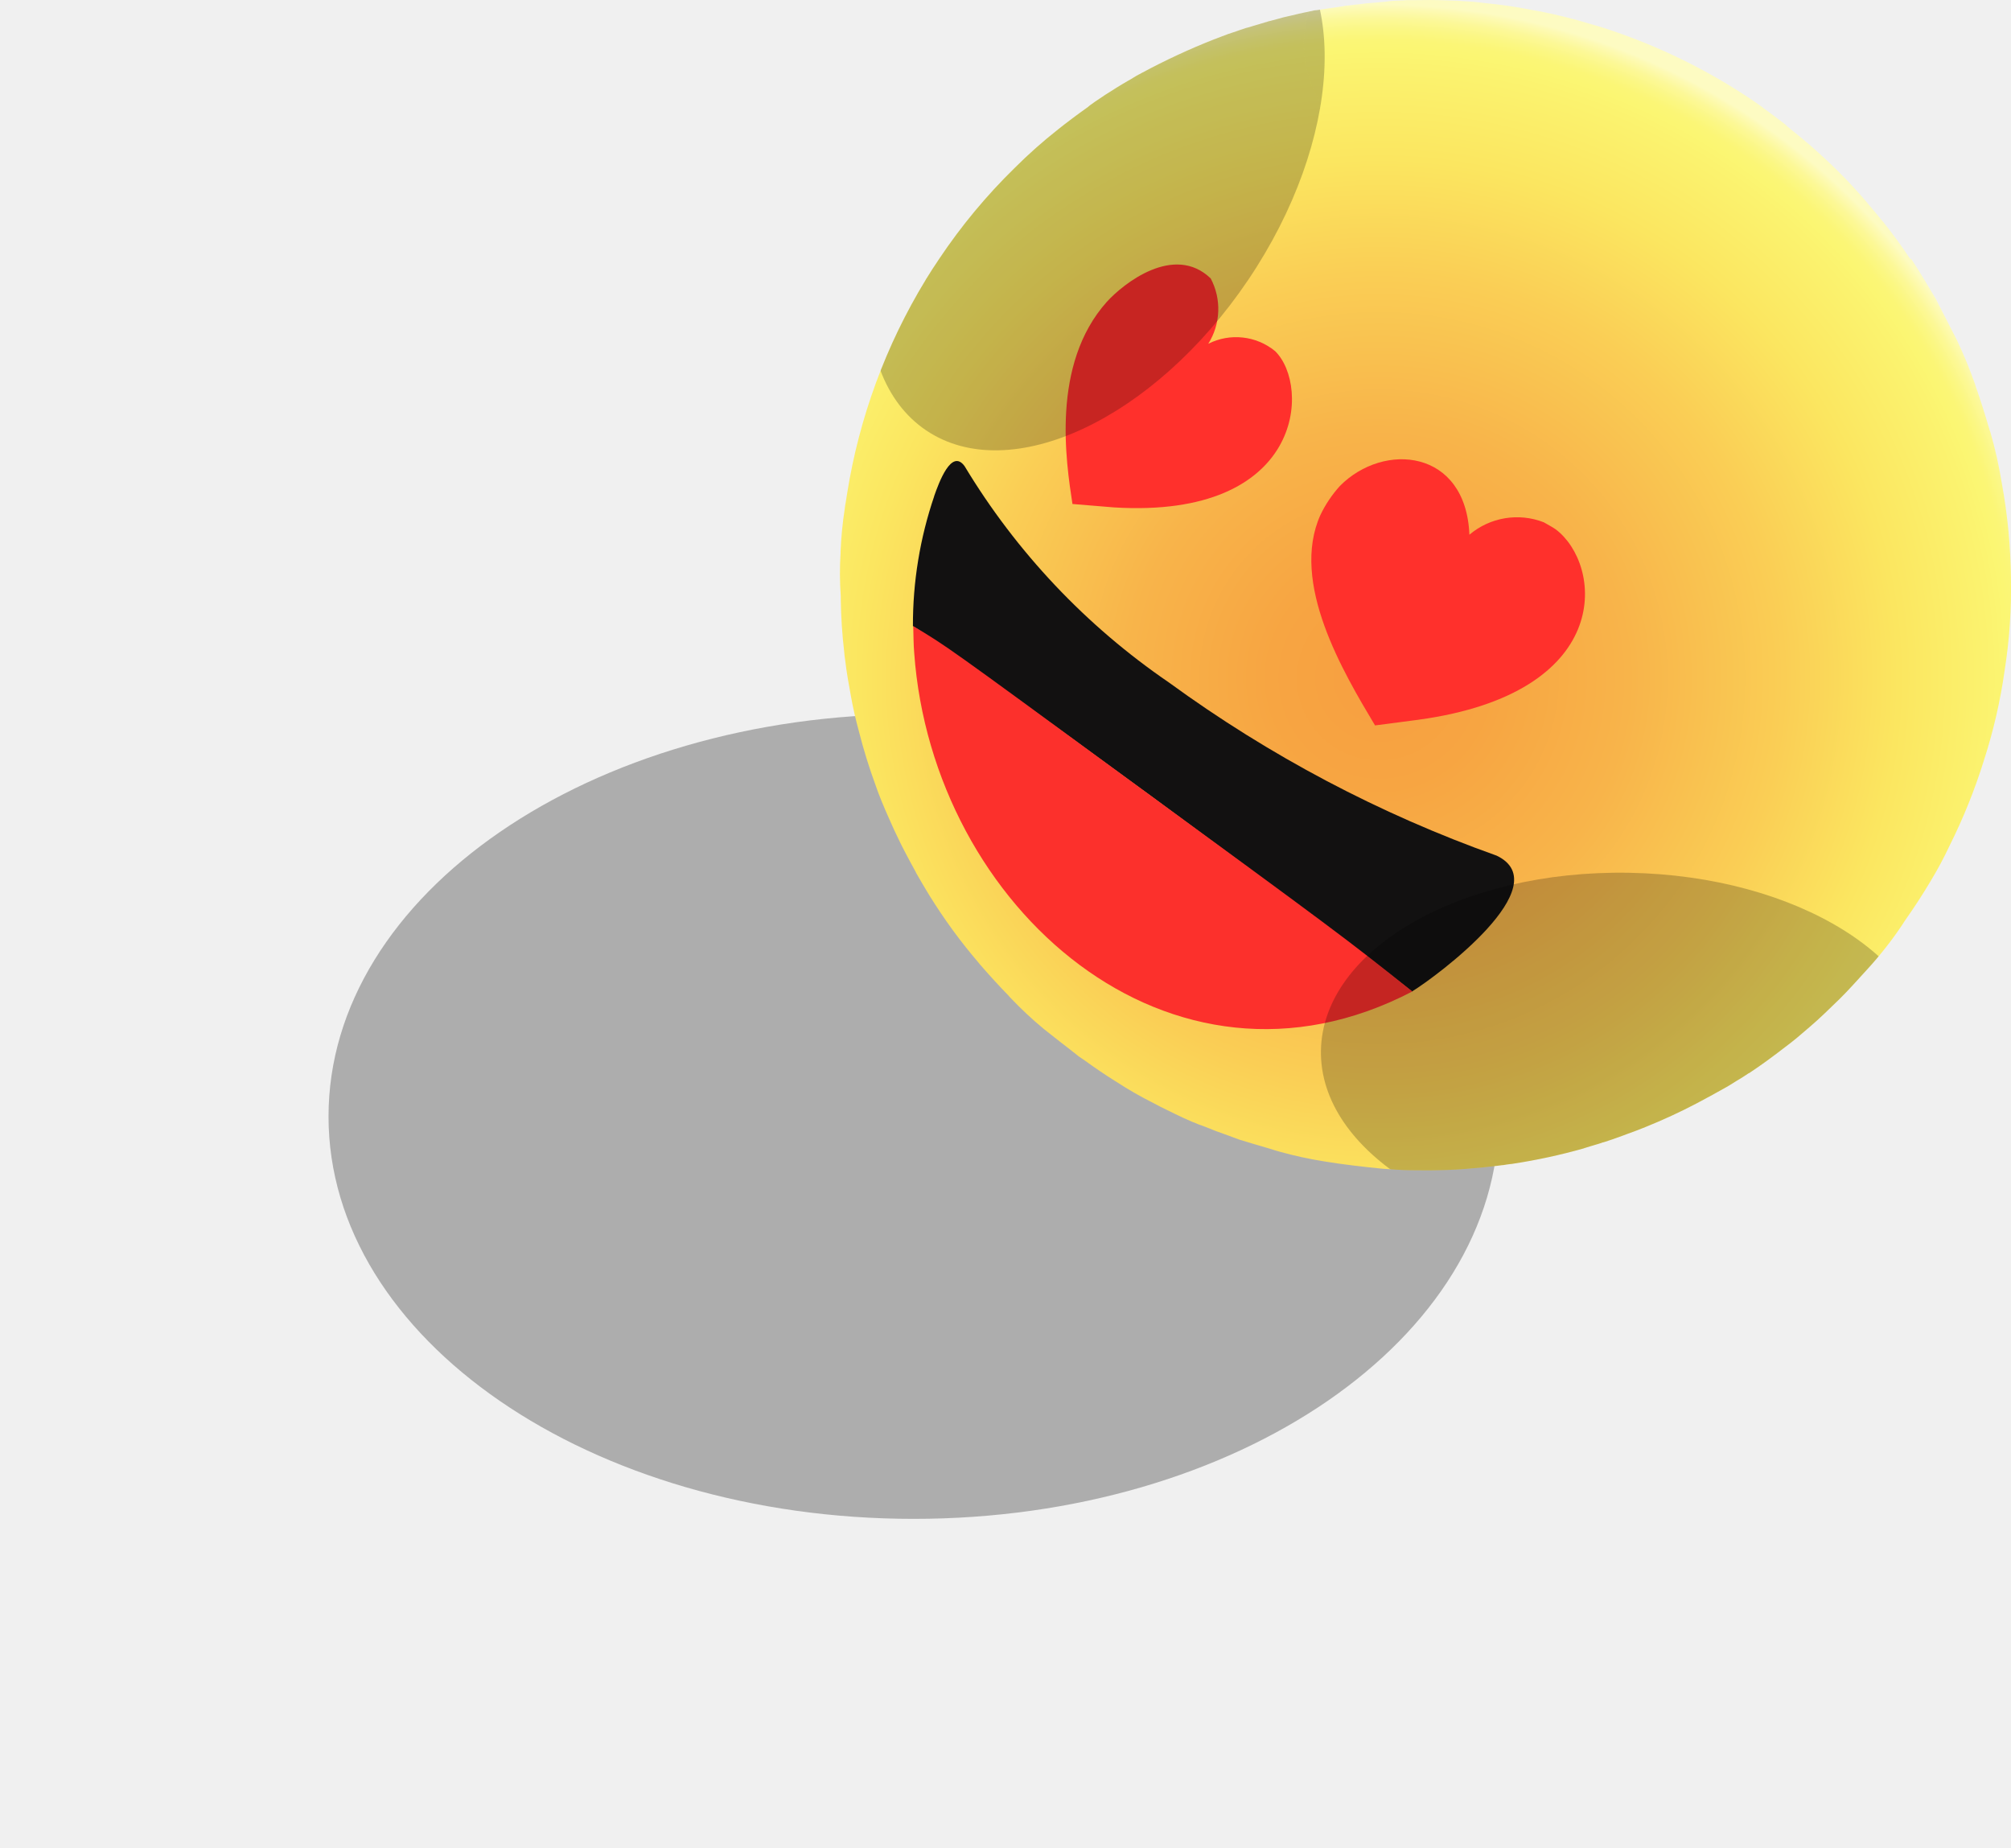
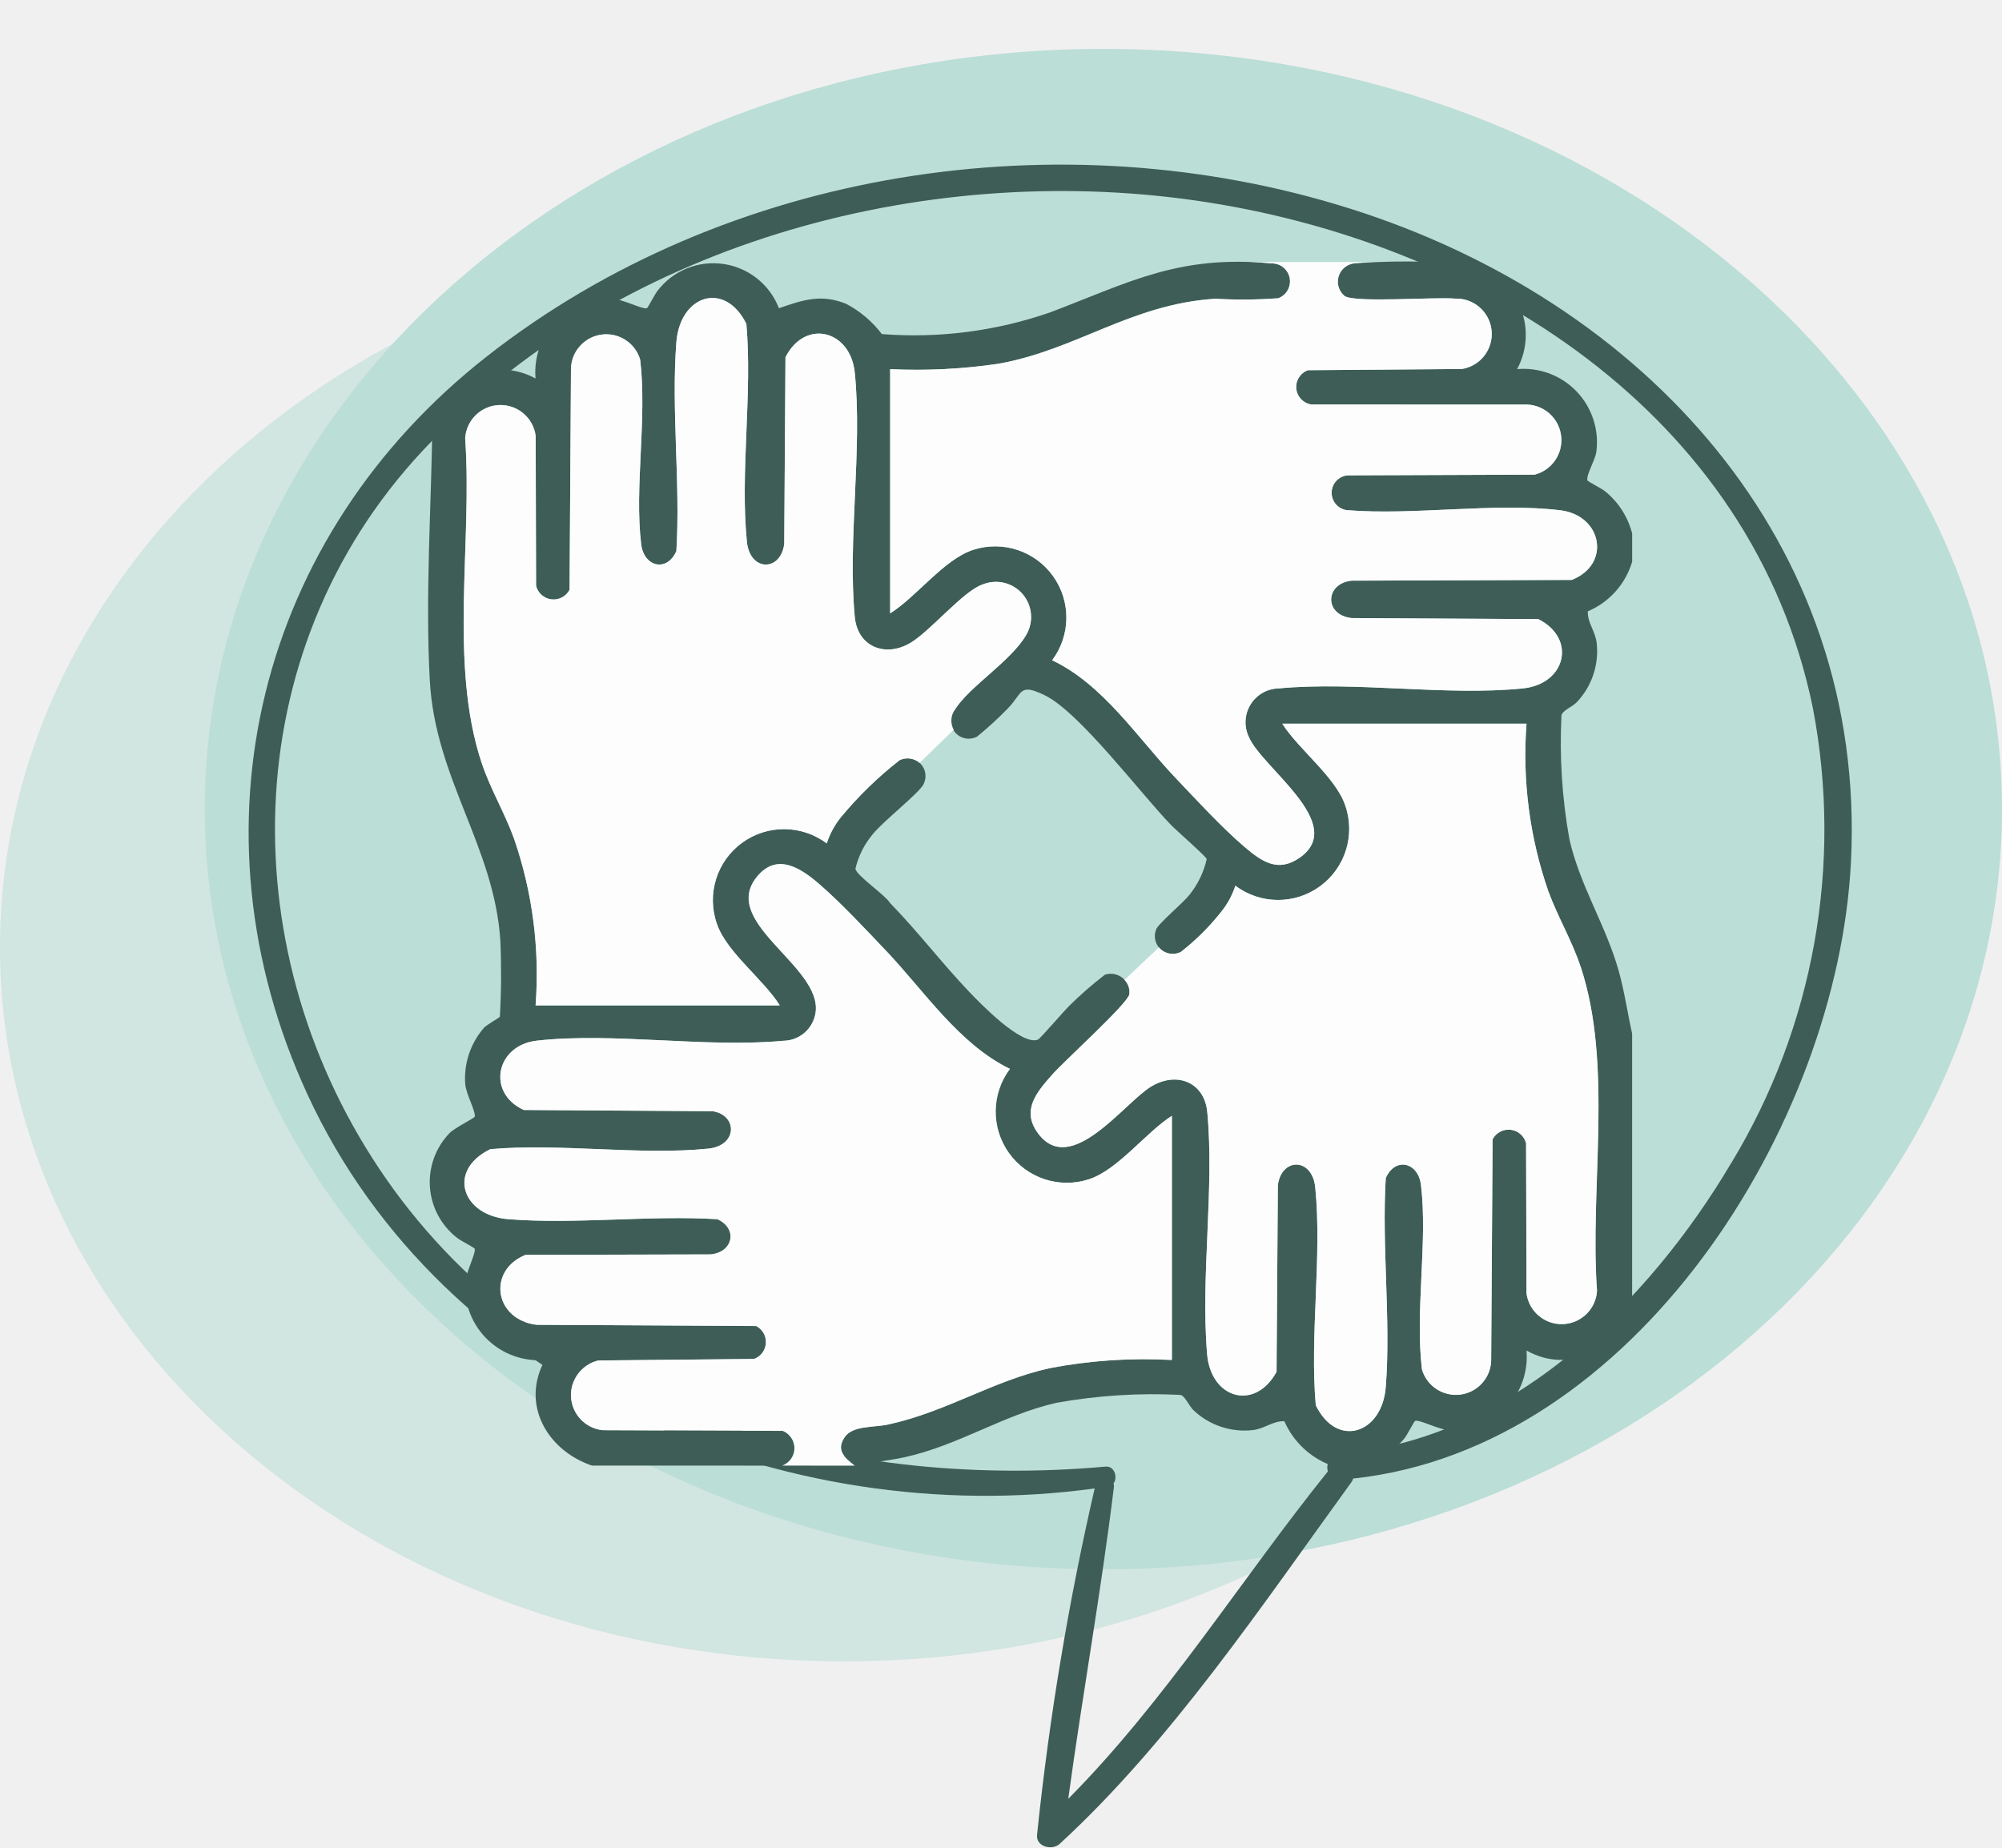
- <svg xmlns="http://www.w3.org/2000/svg" xmlns:xlink="http://www.w3.org/1999/xlink" width="82.478" height="75.758" viewBox="0 0 82.478 75.758">
+ <svg xmlns="http://www.w3.org/2000/svg" width="130" height="119.974" viewBox="0 0 130 119.974">
  <defs>
-     <radialGradient id="radial-gradient" cx="0.471" cy="0.58" r="0.575" gradientTransform="matrix(-0.999, -0.004, -0.004, 1, 0.933, 0.001)" gradientUnits="objectBoundingBox">
-       <stop offset="0" stop-color="#f79f40" />
-       <stop offset="0.163" stop-color="#f7a542" />
-       <stop offset="0.371" stop-color="#f8b44a" />
-       <stop offset="0.601" stop-color="#face55" />
-       <stop offset="0.771" stop-color="#fbe660" />
-       <stop offset="0.91" stop-color="#fbf36f" />
-       <stop offset="0.932" stop-color="#fbf672" />
-       <stop offset="0.947" stop-color="#fbf676" />
-       <stop offset="0.962" stop-color="#fbf783" />
-       <stop offset="0.978" stop-color="#fcf897" />
-       <stop offset="0.994" stop-color="#fdfab4" />
-       <stop offset="1" stop-color="#fdfbc2" />
-     </radialGradient>
    <clipPath id="clip-path">
-       <path id="Trazado_116496" data-name="Trazado 116496" d="M52.65,29.84v-.06c0-.11-.03-.77-.15-1.75-.01-.09-.02-.17-.03-.26-.02-.12-.04-.25-.06-.38a23.894,23.894,0,0,0-3.15-8.77c0-.01-.01-.01-.01-.02-.17-.29-.35-.57-.54-.85h0a23.353,23.353,0,0,0-3.06-3.74,20.449,20.449,0,0,0-1.77-1.6c-.39-.32-.78-.62-1.19-.91a.265.265,0,0,1-.06-.05l-.05-.04-.21-.15c-.26-.18-.55-.37-.86-.57h0c-.01-.01-.02-.01-.03-.02-.15-.09-.3-.19-.47-.28-.07-.04-.15-.09-.22-.13s-.12-.07-.19-.11a1.092,1.092,0,0,0-.15-.08,25.413,25.413,0,0,0-2.93-1.4c-.26-.11-.47-.18-.58-.23l-.18-.07-.18-.07c-.01,0-.02-.01-.03-.01l-.04-.01-.3-.1-.04-.01c-.01,0-.03-.01-.04-.01l-.2-.07a2.759,2.759,0,0,0-.27-.08l-.23-.07c-.04-.01-.09-.03-.13-.04-.01,0-.03-.01-.04-.01s-.03-.01-.05-.01a.636.636,0,0,1-.07-.02l-.26-.07-.22-.06c-.07-.02-.14-.03-.21-.05h-.01l-.13-.03-.25-.06-.18-.04a2.049,2.049,0,0,0-.24-.05c-.01,0-.03-.01-.04-.01-.06-.01-.12-.03-.18-.04l-.11-.02-.13-.03h-.02l-.04-.01c-.02,0-.05-.01-.07-.01a1.766,1.766,0,0,1-.2-.04.6.6,0,0,0-.12-.02h0a2.068,2.068,0,0,1-.22-.04l-.19-.03c-.03-.01-.07-.01-.11-.02a.985.985,0,0,0-.17-.02,1,1,0,0,0-.16-.02l-.27-.03-.25-.03c-.03,0-.05-.01-.08-.01h-.02a1.641,1.641,0,0,0-.23-.02l-.34-.03c-.08-.01-.16-.01-.23-.02-.09-.01-.17-.01-.26-.02s-.18-.01-.27-.02A.97.97,0,0,1,29.76,7h-.37c-.48-.01-.96-.01-1.45,0-.11,0-.21,0-.31.01s-.22.01-.32.02c-.07,0-.13.01-.19.01-.16.01-.31.02-.46.04-.05,0-.11.01-.16.01-.22.02-.43.04-.64.07-.1.01-.2.02-.3.04h-.01c-.02,0-.04.01-.06.01q-.24.03-.45.06c-.11.02-.23.04-.34.05-.26.04-.47.08-.61.11-.7.14-1.38.3-2.06.5-.41.11-.77.22-1.21.38a24.021,24.021,0,0,0-5.31,2.61h0c-.17.11-.33.22-.49.33a.265.265,0,0,0-.06.05c-.28.2-.56.4-.84.61a.423.423,0,0,1-.07.05l-.02.02-.02.02c-.01.01-.02.02-.03.02s-.02.01-.03.02c-.08.06-.15.12-.23.18-.15.12-.3.24-.44.36-.08.07-.16.13-.24.2-.16.14-.32.27-.46.4l-.02.02-.02.02c-.03.03-.07.06-.1.09-.75.69-1.21,1.19-1.24,1.22-.23.25-.46.51-.69.77-.16.19-.33.38-.5.59-.01.01-.02.03-.04.04l-.03.03c-.34.42-.69.89-1.08,1.46l-.01.01-.01.01c-.01.01-.01.02-.02.02-.18.26-.36.55-.54.86-.16.26-.32.52-.46.75l-.46.88c-.15.29-.29.56-.42.82a16.758,16.758,0,0,0-.76,1.82h0v.01c-.22.6-.42,1.23-.6,1.84l-.01.02a.037.037,0,0,1-.01.03,17.968,17.968,0,0,0-.5,2.13,23.506,23.506,0,0,0-.17,7.66,22.794,22.794,0,0,0,.82,3.68,23.944,23.944,0,0,0,1.38,3.51,15.311,15.311,0,0,0,.75,1.42c.32.56.68,1.11,1.06,1.66.04.07.09.13.13.2a16,16,0,0,0,1.39,1.8c.34.37.78.88,1.14,1.24s.83.82,1.22,1.15h0c.42.37.6.53.99.83q.72.585,1.47,1.08h.01c.16.11.32.22.49.32.19.12.38.24.55.34.09.05.22.13.36.21a.573.573,0,0,1,.07.04c.15.09.33.18.52.29.04.02.09.05.13.07a22.789,22.789,0,0,0,2.12,1c.18.07.42.17.7.28l.24.09.42.15.3.1.11.03c.01,0,.01,0,.02.01l.16.05a2.759,2.759,0,0,0,.27.08l.26.08c.01,0,.02,0,.02.01a22.1,22.1,0,0,0,2.96.66l.09.01c.08.01.17.03.27.04h.03l.23.03.53.06c.24.03.56.05.79.07s.49.03.74.04h.02c.13.01.25.01.37.01.33.01.77,0,1.1.01s.79-.03,1.13-.05c.72-.06,1.68-.17,2.39-.28a18.747,18.747,0,0,0,1.84-.38c.14-.04.28-.08.43-.12.43-.12.87-.25,1.24-.36l.43-.16c.35-.12.69-.25,1.03-.38l.17-.06c.4-.15.89-.38,1.32-.59.19-.09.37-.18.55-.28a15.71,15.71,0,0,0,1.56-.88c.02-.01.03-.02.05-.03.41-.26.82-.52,1.22-.81.09-.06.18-.12.26-.17l.44-.34c.12-.09.23-.18.35-.27l.66-.52a14.289,14.289,0,0,0,1.37-1.26l.03-.03.07-.07c.35-.35.74-.77,1.2-1.29a.138.138,0,0,0,.03-.04h0a20.958,20.958,0,0,0,2.02-2.71c.01-.01.01-.02.02-.03.19-.3.38-.61.57-.95v-.01h0c.08-.14.16-.29.24-.44.11-.2.22-.41.31-.59l.09-.18c.16-.32.31-.65.47-.99.21-.47.41-.94.56-1.36h0c.26-.7.5-1.44.71-2.23.13-.48.25-.96.33-1.41.1-.48.18-.98.25-1.5.02-.12.03-.23.05-.34.08-.69.14-1.41.16-2.14v-.13C52.68,31.04,52.68,30.45,52.65,29.84Z" transform="translate(-4.654 -6.992)" />
+       <path id="Trazado_991612" data-name="Trazado 991612" d="M0-12.8H130V107.171H0Z" transform="translate(0 12.803)" fill="none" />
    </clipPath>
-     <linearGradient id="linear-gradient" x1="-0.166" y1="-323.933" x2="-1.166" y2="-323.933" gradientUnits="objectBoundingBox">
-       <stop offset="0" stop-color="#19b79c" />
-       <stop offset="0.405" stop-color="#1dbb9e" />
-       <stop offset="0.825" stop-color="#2ac8a3" />
-       <stop offset="0.997" stop-color="#31cfa6" />
-     </linearGradient>
-     <linearGradient id="linear-gradient-2" x1="-2.106" y1="-363.238" x2="-3.08" y2="-363.238" xlink:href="#linear-gradient" />
    <clipPath id="clip-path-2">
-       <path id="Trazado_116504" data-name="Trazado 116504" d="M4.652,29.65v-.06a15.757,15.757,0,0,1,.17-1.74,2.335,2.335,0,0,1,.04-.26c.02-.12.04-.25.06-.38a24.088,24.088,0,0,1,3.22-8.75c0-.01.01-.01.01-.02.18-.29.36-.57.55-.85h0a23.39,23.39,0,0,1,3.09-3.72,20.134,20.134,0,0,1,1.78-1.58q.585-.465,1.2-.9a.265.265,0,0,0,.06-.05l.05-.04.21-.15c.26-.18.55-.37.86-.56h0c.01-.01.02-.01.03-.02.15-.09.31-.19.47-.28a2.53,2.53,0,0,0,.22-.13c.06-.04.12-.07.19-.11.05-.03.1-.05.15-.08a27.308,27.308,0,0,1,2.95-1.37c.26-.1.47-.18.58-.22l.18-.06.18-.06c.01,0,.02-.01.03-.01l.05-.02.3-.1.04-.01c.01,0,.03-.01.04-.01l.2-.06c.08-.02.19-.06.27-.08l.23-.07a.647.647,0,0,0,.13-.04c.01,0,.03-.01.04-.01s.03-.01.05-.01a.637.637,0,0,0,.07-.02l.26-.07.22-.06c.07-.02.14-.03.21-.05h.01l.13-.03c.08-.02.18-.04.25-.06l.18-.04c.08-.02.16-.03.24-.05.01,0,.03-.01.04-.01a1.163,1.163,0,0,0,.18-.04l.11-.01.13-.02h.02l.04-.01c.02,0,.05-.01.07-.01l.2-.03c.04-.01.09-.01.13-.02h0l.22-.03.19-.03a.516.516,0,0,0,.11-.02.985.985,0,0,1,.17-.02c.06-.01.11-.01.16-.02l.27-.03.25-.03c.03,0,.05-.01.08-.01h.02c.07-.01.15-.01.23-.02l.34-.03c.08-.01.16-.01.23-.02a1.569,1.569,0,0,1,.24-.03,2.437,2.437,0,0,1,.27-.01.86.86,0,0,1,.16-.01l.15-.01h.24c.49-.01.97-.01,1.45.01.11,0,.21.01.31.01s.22.01.32.02c.07,0,.13.01.19.01.16.01.31.02.46.04.05.01.11.01.16.02.22.02.43.05.64.07.1.01.2.03.3.04h.01c.02,0,.04.01.06.01.16.02.31.05.45.07l.34.06c.26.05.47.09.6.11.69.14,1.38.31,2.06.52.41.11.76.23,1.21.39a24.178,24.178,0,0,1,5.28,2.65h0c.16.11.33.22.49.34a.265.265,0,0,1,.06.05c.28.2.56.41.83.62a.424.424,0,0,0,.07.05l.02.02.02.02.03.03c.01.01.02.01.02.02.08.06.15.12.22.18.15.12.3.24.44.36.08.07.16.14.24.2.16.14.31.28.46.41l.02.02.02.02c.03.03.07.06.1.09.75.69,1.2,1.2,1.23,1.23.23.25.46.51.68.78.16.19.32.38.49.59.01.01.02.03.04.04l.02.03c.33.42.69.89,1.07,1.47l.04.01.01.01c.01.01.01.02.02.02.17.26.36.56.54.86.16.26.31.53.45.75l.45.88c.15.29.29.56.42.82a18.431,18.431,0,0,1,.75,1.83h0v.01c.21.6.41,1.23.59,1.85l.01.02a.037.037,0,0,0,.01.03,17.59,17.59,0,0,1,.48,2.14,22.71,22.71,0,0,1,.37,3.87,21.465,21.465,0,0,1-.26,3.8,21.96,21.96,0,0,1-.85,3.68,23.286,23.286,0,0,1-1.41,3.5,15.244,15.244,0,0,1-.76,1.42c-.33.56-.69,1.11-1.07,1.65-.04.07-.09.13-.13.2a15.2,15.2,0,0,1-1.41,1.79c-.34.37-.79.88-1.15,1.23s-.84.82-1.22,1.14h0c-.43.37-.6.52-1,.82-.49.38-.98.74-1.48,1.07H41.9c-.16.11-.32.21-.49.31-.19.12-.38.24-.55.33-.09.05-.22.12-.36.2a.574.574,0,0,0-.07.04c-.15.08-.33.18-.52.28-.04.02-.09.05-.13.07a23.108,23.108,0,0,1-2.12.98c-.18.07-.42.17-.71.27l-.24.09-.42.15-.3.1-.11.03c-.01,0-.01,0-.02.01l-.16.05c-.08.02-.19.06-.27.08l-.26.08c-.01,0-.02,0-.02.01a23.962,23.962,0,0,1-2.96.64l-.09.01c-.08.01-.17.02-.27.04H31.8l-.23.03-.53.06c-.24.02-.56.05-.79.07s-.49.03-.74.04h-.02c-.13,0-.25.01-.37.01-.33.01-.77,0-1.1,0s-.79-.04-1.13-.06c-.72-.07-1.68-.18-2.39-.3a16.281,16.281,0,0,1-1.84-.4c-.14-.04-.28-.08-.43-.13-.43-.12-.87-.26-1.24-.37l-.43-.16c-.35-.12-.69-.25-1.03-.39l-.17-.06c-.4-.15-.88-.38-1.32-.6-.19-.09-.37-.18-.55-.28a15.612,15.612,0,0,1-1.55-.89.219.219,0,0,0-.05-.03c-.41-.26-.81-.53-1.21-.82-.09-.06-.17-.12-.25-.17L14,49.97c-.12-.09-.23-.18-.35-.27l-.66-.52a15.233,15.233,0,0,1-1.36-1.27l-.03-.03-.06-.07c-.34-.35-.74-.78-1.19-1.3a.138.138,0,0,1-.03-.04h0a21.889,21.889,0,0,1-2-2.73c-.01-.01-.01-.02-.02-.03-.18-.3-.37-.61-.56-.95v-.01h0c-.08-.14-.16-.29-.24-.44-.11-.21-.22-.41-.31-.59l-.09-.18c-.16-.32-.31-.65-.46-.99-.21-.47-.41-.95-.55-1.36h0a22.441,22.441,0,0,1-.69-2.23c-.13-.48-.24-.96-.32-1.41-.09-.49-.18-.98-.24-1.5-.02-.12-.03-.23-.04-.34a21.166,21.166,0,0,1-.14-2.14v-.13A13.347,13.347,0,0,1,4.652,29.65Z" transform="translate(-4.627 -6.983)" fill="url(#radial-gradient)" />
+       <rect id="Rectángulo_454521" data-name="Rectángulo 454521" width="130" height="119.303" fill="none" />
+     </clipPath>
+     <clipPath id="clip-path-3">
+       <rect id="Rectángulo_454519" data-name="Rectángulo 454519" width="116.699" height="98.739" fill="#bbded6" />
+     </clipPath>
+     <clipPath id="clip-path-4">
+       <rect id="Rectángulo_454520" data-name="Rectángulo 454520" width="109.614" height="92.744" fill="#bbded6" />
+     </clipPath>
+     <clipPath id="clip-path-5">
+       <rect id="Rectángulo_454522" data-name="Rectángulo 454522" width="78.184" height="78.2" fill="#3e5d56" />
    </clipPath>
  </defs>
-   <g id="Grupo_157926" data-name="Grupo 157926" transform="translate(13.474)">
-     <ellipse id="Elipse_4737" data-name="Elipse 4737" cx="24" cy="16.5" rx="24" ry="16.5" transform="translate(0 29.284)" fill="#0b0b0b" opacity="0.292" style="mix-blend-mode: multiply;isolation: isolate" />
-     <path id="Trazado_116493" data-name="Trazado 116493" d="M4.652,29.65v-.06a15.757,15.757,0,0,1,.17-1.74,2.335,2.335,0,0,1,.04-.26c.02-.12.04-.25.06-.38a24.088,24.088,0,0,1,3.22-8.75c0-.01.01-.01.01-.02.18-.29.36-.57.55-.85h0a23.39,23.39,0,0,1,3.09-3.72,20.134,20.134,0,0,1,1.78-1.58q.585-.465,1.2-.9a.265.265,0,0,0,.06-.05l.05-.04.21-.15c.26-.18.55-.37.86-.56h0c.01-.01.02-.01.03-.02.15-.09.31-.19.47-.28a2.53,2.53,0,0,0,.22-.13c.06-.04.12-.07.19-.11.05-.03.1-.05.15-.08a27.308,27.308,0,0,1,2.95-1.37c.26-.1.47-.18.58-.22l.18-.06.18-.06c.01,0,.02-.01.03-.01l.05-.02.3-.1.04-.01c.01,0,.03-.01.04-.01l.2-.06c.08-.02.19-.06.27-.08l.23-.07a.647.647,0,0,0,.13-.04c.01,0,.03-.01.04-.01s.03-.01.05-.01a.637.637,0,0,0,.07-.02l.26-.07.22-.06c.07-.02.14-.03.21-.05h.01l.13-.03c.08-.02.18-.04.25-.06l.18-.04c.08-.02.16-.03.24-.05.01,0,.03-.01.04-.01a1.163,1.163,0,0,0,.18-.04l.11-.01.13-.02h.02l.04-.01c.02,0,.05-.01.07-.01l.2-.03c.04-.01.09-.01.13-.02h0l.22-.03.19-.03a.516.516,0,0,0,.11-.02.985.985,0,0,1,.17-.02c.06-.01.11-.01.16-.02l.27-.03.25-.03c.03,0,.05-.01.08-.01h.02c.07-.01.15-.01.23-.02l.34-.03c.08-.01.16-.01.23-.02a1.569,1.569,0,0,1,.24-.03,2.437,2.437,0,0,1,.27-.01.86.86,0,0,1,.16-.01l.15-.01h.24c.49-.01.97-.01,1.45.01.11,0,.21.01.31.01s.22.01.32.02c.07,0,.13.01.19.01.16.01.31.02.46.04.05.01.11.01.16.02.22.02.43.05.64.07.1.01.2.03.3.04h.01c.02,0,.04.01.06.01.16.02.31.05.45.07l.34.06c.26.05.47.09.6.11.69.14,1.38.31,2.06.52.41.11.76.23,1.21.39a24.178,24.178,0,0,1,5.28,2.65h0c.16.11.33.22.49.34a.265.265,0,0,1,.06.05c.28.2.56.41.83.62a.424.424,0,0,0,.07.05l.02.02.02.02.03.03c.01.01.02.01.02.02.08.06.15.12.22.18.15.12.3.24.44.36.08.07.16.14.24.2.16.14.31.28.46.41l.02.02.02.02c.03.03.07.06.1.09.75.69,1.2,1.2,1.23,1.23.23.25.46.51.68.78.16.19.32.38.49.59.01.01.02.03.04.04l.02.03c.33.42.69.89,1.07,1.47l.04.01.01.01c.01.01.01.02.02.02.17.26.36.56.54.86.16.26.31.53.45.75l.45.88c.15.29.29.56.42.82a18.431,18.431,0,0,1,.75,1.83h0v.01c.21.6.41,1.23.59,1.85l.01.02a.037.037,0,0,0,.01.03,17.59,17.59,0,0,1,.48,2.14,22.71,22.71,0,0,1,.37,3.87,21.465,21.465,0,0,1-.26,3.8,21.96,21.96,0,0,1-.85,3.68,23.286,23.286,0,0,1-1.41,3.5,15.244,15.244,0,0,1-.76,1.42c-.33.56-.69,1.11-1.07,1.65-.04.07-.09.13-.13.2a15.2,15.2,0,0,1-1.41,1.79c-.34.37-.79.88-1.15,1.23s-.84.82-1.22,1.14h0c-.43.37-.6.52-1,.82-.49.38-.98.74-1.48,1.07H41.9c-.16.11-.32.21-.49.31-.19.12-.38.24-.55.33-.09.05-.22.12-.36.2a.574.574,0,0,0-.07.04c-.15.08-.33.18-.52.28-.04.02-.09.05-.13.07a23.108,23.108,0,0,1-2.12.98c-.18.07-.42.17-.71.27l-.24.09-.42.15-.3.1-.11.03c-.01,0-.01,0-.02.01l-.16.05c-.08.02-.19.06-.27.08l-.26.08c-.01,0-.02,0-.02.01a23.962,23.962,0,0,1-2.96.64l-.09.01c-.08.01-.17.02-.27.04H31.8l-.23.03-.53.06c-.24.02-.56.05-.79.07s-.49.03-.74.04h-.02c-.13,0-.25.01-.37.01-.33.01-.77,0-1.1,0s-.79-.04-1.13-.06c-.72-.07-1.68-.18-2.39-.3a16.281,16.281,0,0,1-1.84-.4c-.14-.04-.28-.08-.43-.13-.43-.12-.87-.26-1.24-.37l-.43-.16c-.35-.12-.69-.25-1.03-.39l-.17-.06c-.4-.15-.88-.38-1.32-.6-.19-.09-.37-.18-.55-.28a15.612,15.612,0,0,1-1.55-.89.219.219,0,0,0-.05-.03c-.41-.26-.81-.53-1.21-.82-.09-.06-.17-.12-.25-.17L14,49.97c-.12-.09-.23-.18-.35-.27l-.66-.52a15.233,15.233,0,0,1-1.36-1.27l-.03-.03-.06-.07c-.34-.35-.74-.78-1.19-1.3a.138.138,0,0,1-.03-.04h0a21.889,21.889,0,0,1-2-2.73c-.01-.01-.01-.02-.02-.03-.18-.3-.37-.61-.56-.95v-.01h0c-.08-.14-.16-.29-.24-.44-.11-.21-.22-.41-.31-.59l-.09-.18c-.16-.32-.31-.65-.46-.99-.21-.47-.41-.95-.55-1.36h0a22.441,22.441,0,0,1-.69-2.23c-.13-.48-.24-.96-.32-1.41-.09-.49-.18-.98-.24-1.5-.02-.12-.03-.23-.04-.34a21.166,21.166,0,0,1-.14-2.14v-.13A13.347,13.347,0,0,1,4.652,29.65Z" transform="translate(16.349 -6.983)" fill="url(#radial-gradient)" />
-     <g id="Grupo_86225" data-name="Grupo 86225" transform="translate(20.955 0.009)" clip-path="url(#clip-path)">
-       <path id="Trazado_116494" data-name="Trazado 116494" d="M50.67,21.64a4.37,4.37,0,0,1,.18-.46C50.8,21.33,50.74,21.48,50.67,21.64Z" transform="translate(-48.844 -6.992)" fill="url(#linear-gradient)" />
-       <path id="Trazado_116495" data-name="Trazado 116495" d="M4.7,34.92c.03-.14.05-.28.08-.41C4.75,34.65,4.73,34.79,4.7,34.92Z" transform="translate(43.196 -6.992)" fill="url(#linear-gradient-2)" />
+   <g id="Grupo_1177860" data-name="Grupo 1177860" transform="translate(-1120.136 -272.925)">
+     <g id="Grupo_1177858" data-name="Grupo 1177858" transform="translate(1120.136 272.925)">
+       <g id="Enmascarar_grupo_1119118" data-name="Enmascarar grupo 1119118" transform="translate(0 0)" clip-path="url(#clip-path)">
+         <g id="Grupo_1176801" data-name="Grupo 1176801" transform="translate(0 0.67)">
+           <g id="Grupo_1176800" data-name="Grupo 1176800" clip-path="url(#clip-path-2)">
+             <g id="Grupo_1176796" data-name="Grupo 1176796" transform="translate(13.301 2.505)" style="isolation: isolate">
+               <g id="Grupo_1176795" data-name="Grupo 1176795" transform="translate(0)">
+                 <g id="Grupo_1176794" data-name="Grupo 1176794" clip-path="url(#clip-path-3)">
+                   <path id="Trazado_991607" data-name="Trazado 991607" d="M152.821,49.369c0,27.266-26.124,49.369-58.349,49.369s-58.349-22.1-58.349-49.369S62.246,0,94.471,0s58.349,22.1,58.349,49.369" transform="translate(-36.122)" fill="#bbded6" />
+                 </g>
+               </g>
+             </g>
+             <g id="Grupo_1176799" data-name="Grupo 1176799" transform="translate(0 14.481)" opacity="0.59" style="isolation: isolate">
+               <g id="Grupo_1176798" data-name="Grupo 1176798">
+                 <g id="Grupo_1176797" data-name="Grupo 1176797" clip-path="url(#clip-path-4)">
+                   <path id="Trazado_991608" data-name="Trazado 991608" d="M109.614,54.274c0,25.611-24.538,46.372-54.807,46.372S0,79.885,0,54.274,24.538,7.9,54.807,7.9s54.807,20.762,54.807,46.372" transform="translate(0 -7.902)" fill="#bbded6" />
+                 </g>
+               </g>
+             </g>
+             <path id="Trazado_991609" data-name="Trazado 991609" d="M100.133,2.859C81.389-3.059,59.651.247,44.081,12.451,29.209,24.109,24.48,43.145,32.422,60.374c8.793,19.075,30.95,28.366,51.122,25.6a185.7,185.7,0,0,0-3.739,22.478c-.1.792.975,1.058,1.466.607,7.251-6.665,13.178-15.551,18.946-23.492a.675.675,0,0,0,.109-.235c18.3-1.955,31.473-22.993,32.327-40.033C133.7,24.486,119.18,8.873,100.133,2.859m24.743,61.984c-5.337,9.033-14.408,18.049-25.394,18.86a.91.91,0,0,0-.795,1.165c-5.621,6.989-10.52,14.878-16.858,21.263.922-6.761,2.141-13.483,2.965-20.251a.517.517,0,0,0-.023-.234c.284-.384.066-1.142-.518-1.09C66.845,86.12,48,80.856,37.565,65.91,27.46,51.431,27.64,31.728,39.888,18.6,52.4,5.2,72.218-.223,90.069,2.327c18.344,2.62,36.2,13.825,40.112,32.965a41.841,41.841,0,0,1-5.3,29.551" transform="translate(-12.462 10.021)" fill="#3e5d56" />
+           </g>
+         </g>
+       </g>
    </g>
-     <path id="Trazado_116497" data-name="Trazado 116497" d="M25.873,27.33A16.375,16.375,0,0,0,25,32.66c2.26,1.39,16.97,12.2,20.47,14.98,1.03-.63,6.02-4.35,3.47-5.57a52.925,52.925,0,0,1-13.44-7.1,28.664,28.664,0,0,1-8.38-8.87c-.54-.75-1.06.69-1.25,1.23" transform="translate(-1.032 -6.983)" fill="#121111" />
-     <path id="Trazado_116499" data-name="Trazado 116499" d="M29.22,33.76c.75,10.43,10.52,19.05,20.43,13.88-2.65-2.12-3.33-2.62-11.66-8.71-7.45-5.46-7.45-5.46-8.81-6.27.01.33.01.77.04,1.1" transform="translate(-5.199 -6.983)" fill="#fc302c" />
-     <g id="Grupo_86231" data-name="Grupo 86231" transform="translate(40.307 18.833)">
-       <path id="Trazado_116501" data-name="Trazado 116501" d="M22.473,28.1c-1.25,2.78.93,6.44,2.24,8.63.65-.09,1.52-.19,2.17-.29,7.67-1.22,7.14-6.32,5.24-7.75-.14-.1-.34-.2-.49-.29a3.024,3.024,0,0,0-3.05.51c-.14-3.51-3.51-3.82-5.31-2a4.969,4.969,0,0,0-.8,1.19" transform="translate(-22.099 -25.816)" fill="#ff302c" />
-     </g>
-     <g id="Grupo_86232" data-name="Grupo 86232" transform="translate(30.232 10.846)">
-       <path id="Trazado_116503" data-name="Trazado 116503" d="M35.806,19.36c-2.3,2.57-1.67,6.58-1.41,8.29.51.04,1.19.1,1.7.14,7.78.48,8.08-4.98,6.61-6.41a2.529,2.529,0,0,0-2.74-.3,2.679,2.679,0,0,0,.1-2.68c-1.5-1.44-3.58.21-4.26.96" transform="translate(-34.117 -17.829)" fill="#ff302c" />
-     </g>
-     <g id="Enmascarar_grupo_59" data-name="Enmascarar grupo 59" transform="translate(20.976 0)" clip-path="url(#clip-path-2)">
-       <g id="Grupo_86233" data-name="Grupo 86233" transform="translate(-2.683 -7.272)" opacity="0.561" style="mix-blend-mode: multiply;isolation: isolate">
-         <g id="Grupo_86230" data-name="Grupo 86230" transform="translate(0)">
-           <ellipse id="Elipse_4734" data-name="Elipse 4734" cx="12.5" cy="7.5" rx="12.5" ry="7.5" transform="translate(21.707 1.557)" fill="#fff" opacity="0.743" />
-           <ellipse id="Elipse_4735" data-name="Elipse 4735" cx="12.5" cy="7.5" rx="12.5" ry="7.5" transform="translate(26.415 8.388) rotate(124)" opacity="0.387" />
-           <ellipse id="Elipse_4736" data-name="Elipse 4736" cx="12.5" cy="7.5" rx="12.5" ry="7.5" transform="matrix(-1, -0.017, 0.017, -1, 47.282, 58.274)" opacity="0.387" />
-         </g>
+     <g id="Grupo_1177859" data-name="Grupo 1177859" transform="translate(1147.936 289.906)">
+       <g id="Grupo_1176804" data-name="Grupo 1176804" clip-path="url(#clip-path-5)">
+         <path id="Trazado_991613" data-name="Trazado 991613" d="M10.637,78.2c-2.906-.988-4.646-3.982-3.05-6.86A4.782,4.782,0,0,1,2.4,66.378c.039-.7.7-1.94.628-2.262-.014-.066-.92-.52-1.152-.71a4.58,4.58,0,0,1-.483-6.8c.339-.347,1.616-.97,1.635-1.066.072-.346-.565-1.469-.619-2.115a5.008,5.008,0,0,1,1.218-3.657c.2-.211.993-.651,1.033-.719a49.189,49.189,0,0,0,.032-4.922C4.3,37.99.456,33.6.109,27.2c-.3-5.489.1-11.289.169-16.77A4.624,4.624,0,0,1,6.976,7.6a4.783,4.783,0,0,1,4.962-5.19c.7.039,1.94.7,2.262.628.066-.014.52-.919.71-1.152a4.565,4.565,0,0,1,7.87,1.152c1.55-.543,2.748-.945,4.369-.285a7,7,0,0,1,2.314,1.962A26.932,26.932,0,0,0,40.41,3.3C45.659,1.3,48.738-.43,54.786.124A1.168,1.168,0,0,1,55.2,2.387a31.291,31.291,0,0,1-4.084.033c-5.459.343-9.011,3.314-14.077,4.22A36.4,36.4,0,0,1,30,6.993V22.851c1.716-1.071,3.505-3.52,5.4-4.126A4.624,4.624,0,0,1,40.523,25.9c3.312,1.57,5.511,5,8,7.628,1.332,1.4,3.055,3.274,4.5,4.5,1.113.945,2.165,1.687,3.586.685,3.1-2.186-2.463-5.825-3.308-7.823a2.2,2.2,0,0,1,1.929-3.162c5.012-.472,10.865.506,15.862,0,2.784-.28,3.51-3.237,1-4.5l-12.13-.068c-1.819-.217-1.706-2.267.017-2.43l14.284-.048c2.578-1.014,1.979-4.191-.744-4.523-4.273-.519-9.492.347-13.866-.009a1.138,1.138,0,0,1,.043-2.26l12.153-.045a2.313,2.313,0,0,0-.461-4.551L57.363,9.288a1.152,1.152,0,0,1-.229-2.227l9.985-.078a2.3,2.3,0,0,0-.441-4.571c-1.315-.117-6.458.28-7.157-.162A1.2,1.2,0,0,1,60.109.125a47.123,47.123,0,0,1,7.156.024,4.665,4.665,0,0,1,3.448,6.843,4.762,4.762,0,0,1,5.144,5.375c-.08.551-.66,1.485-.582,1.849.014.066.92.52,1.152.71a5.161,5.161,0,0,1,1.757,2.741V19.5a5.063,5.063,0,0,1-2.878,3.22c-.036.736.484,1.273.574,2.056a4.806,4.806,0,0,1-1.3,3.855c-.271.28-.951.554-.986.85a35.512,35.512,0,0,0,.515,8.041c.685,3.029,2.366,5.58,3.2,8.544.378,1.348.569,2.721.874,4.081V67.679c-.988,2.907-3.982,4.646-6.86,3.05a4.782,4.782,0,0,1-4.963,5.189c-.7-.039-1.94-.7-2.262-.627-.066.014-.52.92-.71,1.152A5.278,5.278,0,0,1,60.5,78.2h-1.83A5.358,5.358,0,0,1,55.6,75.321c-.736-.036-1.273.484-2.056.574a4.807,4.807,0,0,1-3.855-1.3c-.281-.271-.554-.951-.851-.987a35.511,35.511,0,0,0-8.041.515c-3.451.781-6.336,2.763-9.878,3.539-.962.21-1.95.286-2.9.532h-.3c-.647-.516-1.242-.964-.679-1.823.526-.8,1.9-.644,2.817-.841,3.814-.824,6.8-2.844,10.516-3.664a32.619,32.619,0,0,1,7.93-.532V55.481c-1.692,1.078-3.52,3.525-5.4,4.126a4.621,4.621,0,0,1-5.117-7.173c-3.317-1.609-5.565-5.071-8.077-7.706-1.29-1.354-2.881-3.061-4.271-4.268-1.208-1.048-2.8-2.137-4.118-.454-2.411,3.076,4.788,5.98,3.77,9.107a2.135,2.135,0,0,1-2.012,1.495c-5.037.474-11.044-.566-16.017-.006-2.647.3-3.28,3.384-.843,4.5l12.269.081c1.622.249,1.635,2.237-.295,2.431-4.462.449-9.611-.366-14.146.034C1.217,59.023,2.181,61.957,5.218,62.2c4.363.342,9.162-.27,13.572,0,1.351.617,1.011,2.158-.45,2.287l-12.014.031c-2.511,1.017-2.012,4.232.727,4.54l14.254.079a1.17,1.17,0,0,1-.141,2.139l-10.113.1a2.3,2.3,0,0,0,.284,4.526l11.7.045a1.208,1.208,0,0,1-.045,2.255ZM6.977,48.314H22.835c-1.046-1.686-3.448-3.444-4.083-5.295a4.619,4.619,0,0,1,7.131-5.227,5.288,5.288,0,0,1,.943-1.727,24.383,24.383,0,0,1,3.791-3.679,1.157,1.157,0,0,1,1.555,1.556c-.216.522-2.681,2.461-3.3,3.253a5.406,5.406,0,0,0-1.122,2.232c0,.413,1.949,1.721,2.257,2.25,1.782,1.823,3.347,3.884,5.1,5.724.7.738,3.438,3.578,4.5,3.13.14-.059,1.7-1.878,2.058-2.222a24.884,24.884,0,0,1,2.287-1.993,1.216,1.216,0,0,1,1.582,1.274c-.113.615-4.254,4.352-5.012,5.217-.981,1.119-2.038,2.306-.912,3.817,2.126,2.855,5.567-1.965,7.33-3.04,1.651-1.007,3.469-.314,3.655,1.661.468,4.976-.441,10.712-.011,15.716.251,2.913,3.117,3.7,4.508,1.143l.085-12.113c.227-1.81,2.231-1.819,2.428.138.449,4.462-.366,9.611.034,14.146,1.372,2.822,4.306,1.858,4.545-1.179.342-4.363-.27-9.163,0-13.573.612-1.391,2.11-1.036,2.288.45.443,3.706-.394,8.192.064,11.982a2.294,2.294,0,0,0,4.493-.556l.093-14.392a1.171,1.171,0,0,1,2.175.258L71.319,67a2.3,2.3,0,0,0,4.578-.155c-.48-6.709,1.062-14.63-1.062-21.048-.56-1.693-1.491-3.242-2.1-4.912a26.974,26.974,0,0,1-1.411-10.864H55.465c1.053,1.663,3.453,3.458,4.083,5.295a4.619,4.619,0,0,1-7.131,5.227,5.279,5.279,0,0,1-.943,1.727,15.5,15.5,0,0,1-2.6,2.578,1.161,1.161,0,0,1-1.607-1.454c.108-.355,1.776-1.754,2.166-2.255a5.724,5.724,0,0,0,1.126-2.33c-.031-.158-1.994-1.877-2.335-2.23-1.993-2.065-5.94-7.327-8.2-8.416-1.679-.808-1.4-.133-2.387.871a23.018,23.018,0,0,1-1.989,1.822A1.158,1.158,0,0,1,34.2,29.109c.96-1.526,3.62-3.127,4.621-4.833a2.284,2.284,0,0,0-2.834-3.291c-1.2.4-3.348,2.978-4.626,3.761-1.63,1-3.47.309-3.655-1.661-.471-5.013.506-10.864,0-15.862-.28-2.787-3.24-3.508-4.5-1l-.085,12.113C22.9,20.149,20.9,20.158,20.7,18.2c-.449-4.461.366-9.611-.034-14.146-1.387-2.814-4.3-1.892-4.545,1.179-.342,4.363.27,9.163,0,13.573-.612,1.39-2.11,1.036-2.287-.451-.443-3.706.394-8.192-.064-11.981a2.294,2.294,0,0,0-4.493.555L9.185,21.322a1.171,1.171,0,0,1-2.175-.258l-.029-9.729a2.3,2.3,0,0,0-4.578.155c.48,6.709-1.062,14.63,1.062,21.048.56,1.693,1.491,3.242,2.1,4.912A26.973,26.973,0,0,1,6.977,48.314" transform="translate(0 0)" fill="#3e5d56" />
+         <path id="Trazado_991614" data-name="Trazado 991614" d="M32.211,231.178a1.208,1.208,0,0,0,.045-2.256l-11.7-.045a2.3,2.3,0,0,1-.284-4.526l10.113-.1a1.17,1.17,0,0,0,.141-2.139l-14.254-.079c-2.739-.308-3.238-3.523-.727-4.54l12.014-.031c1.461-.129,1.8-1.67.45-2.287-4.41-.269-9.209.344-13.572,0-3.038-.239-4-3.173-1.179-4.545,4.535-.4,9.684.415,14.146-.034,1.929-.194,1.917-2.182.295-2.431l-12.269-.081c-2.437-1.119-1.8-4.205.843-4.5,4.973-.559,10.979.481,16.017.006a2.134,2.134,0,0,0,2.012-1.495c1.018-3.127-6.181-6.031-3.77-9.107,1.319-1.683,2.91-.594,4.118.454,1.39,1.206,2.981,2.914,4.271,4.268,2.512,2.635,4.76,6.1,8.077,7.706a4.622,4.622,0,0,0,5.117,7.173c1.884-.6,3.713-3.047,5.4-4.126v15.858a32.63,32.63,0,0,0-7.93.532c-3.715.821-6.7,2.84-10.516,3.664-.915.2-2.292.04-2.817.841-.563.859.032,1.308.679,1.824Z" transform="translate(-9.224 -152.978)" fill="#fdfdfd" />
+         <path id="Trazado_991615" data-name="Trazado 991615" d="M39.632,41.645a1.225,1.225,0,0,1,1.3.178l2.211-2.153a1.232,1.232,0,0,1,.073-1.3c.96-1.526,3.619-3.127,4.621-4.833A2.284,2.284,0,0,0,45,30.243c-1.2.4-3.348,2.978-4.626,3.761-1.63,1-3.47.309-3.655-1.661-.471-5.013.506-10.864,0-15.862-.28-2.787-3.24-3.508-4.5-1L32.142,27.6c-.227,1.81-2.231,1.819-2.428-.138-.449-4.461.366-9.611-.034-14.146-1.386-2.814-4.3-1.892-4.545,1.179-.342,4.363.27,9.163,0,13.573-.612,1.391-2.11,1.036-2.287-.451-.443-3.706.394-8.192-.064-11.982a2.294,2.294,0,0,0-4.493.555L18.2,30.58a1.171,1.171,0,0,1-2.175-.258L16,20.593a2.3,2.3,0,0,0-4.578.155c.48,6.709-1.062,14.63,1.062,21.048.56,1.693,1.491,3.242,2.1,4.912a26.969,26.969,0,0,1,1.411,10.864H31.85c-1.046-1.686-3.448-3.444-4.083-5.295A4.619,4.619,0,0,1,34.9,47.051a5.29,5.29,0,0,1,.943-1.727,24.381,24.381,0,0,1,3.791-3.679" transform="translate(-9.015 -9.258)" fill="#fdfdfd" />
+         <path id="Trazado_991616" data-name="Trazado 991616" d="M227.769,163.135c-.56-1.693-1.491-3.242-2.1-4.912a26.974,26.974,0,0,1-1.411-10.864H208.4c1.053,1.662,3.453,3.458,4.083,5.295a4.619,4.619,0,0,1-7.131,5.227,5.279,5.279,0,0,1-.943,1.727,15.508,15.508,0,0,1-2.6,2.578,1.184,1.184,0,0,1-1.423-.3l-2.231,2.112a1.081,1.081,0,0,1,.314.941c-.113.615-4.254,4.352-5.013,5.217-.981,1.119-2.038,2.306-.912,3.817,2.127,2.855,5.567-1.965,7.331-3.04,1.65-1.007,3.469-.314,3.655,1.661.468,4.976-.441,10.712-.011,15.716.25,2.913,3.117,3.7,4.508,1.143l.085-12.113c.227-1.81,2.231-1.819,2.428.138.449,4.462-.366,9.611.034,14.146,1.372,2.822,4.306,1.858,4.545-1.179.342-4.363-.27-9.163,0-13.573.612-1.391,2.11-1.036,2.287.45.443,3.706-.394,8.192.064,11.982a2.294,2.294,0,0,0,4.493-.555l.093-14.392a1.171,1.171,0,0,1,2.175.258l.029,9.729a2.3,2.3,0,0,0,4.578-.155c-.48-6.709,1.062-14.63-1.062-21.048" transform="translate(-152.934 -117.342)" fill="#fdfdfd" />
+         <path id="Trazado_991617" data-name="Trazado 991617" d="M190.8,16.3c-4.273-.519-9.492.347-13.866-.009a1.138,1.138,0,0,1,.043-2.26l12.153-.045a2.313,2.313,0,0,0-.461-4.551l-14.023-.005a1.152,1.152,0,0,1-.229-2.227l9.985-.078a2.3,2.3,0,0,0-.441-4.571c-1.315-.117-6.458.28-7.157-.162a1.2,1.2,0,0,1,.588-2.126c.3-.038.727-.067,1.218-.087v0h-7.926c.445.016.905.044,1.385.088a1.168,1.168,0,0,1,.419,2.263,31.289,31.289,0,0,1-4.084.033c-5.459.343-9.011,3.314-14.077,4.22a36.437,36.437,0,0,1-7.042.353V22.992c1.716-1.071,3.505-3.52,5.4-4.126a4.624,4.624,0,0,1,5.117,7.173c3.312,1.57,5.511,5,8,7.628,1.332,1.4,3.055,3.274,4.5,4.5,1.113.945,2.165,1.687,3.586.685,3.1-2.186-2.463-5.825-3.309-7.823a2.2,2.2,0,0,1,1.929-3.162c5.012-.472,10.865.506,15.862,0,2.784-.28,3.51-3.237,1-4.5l-12.13-.068c-1.819-.217-1.706-2.267.017-2.43l14.284-.048c2.578-1.014,1.979-4.192-.744-4.523" transform="translate(-117.281 -0.141)" fill="#fdfdfd" />
      </g>
    </g>
  </g>
</svg>
